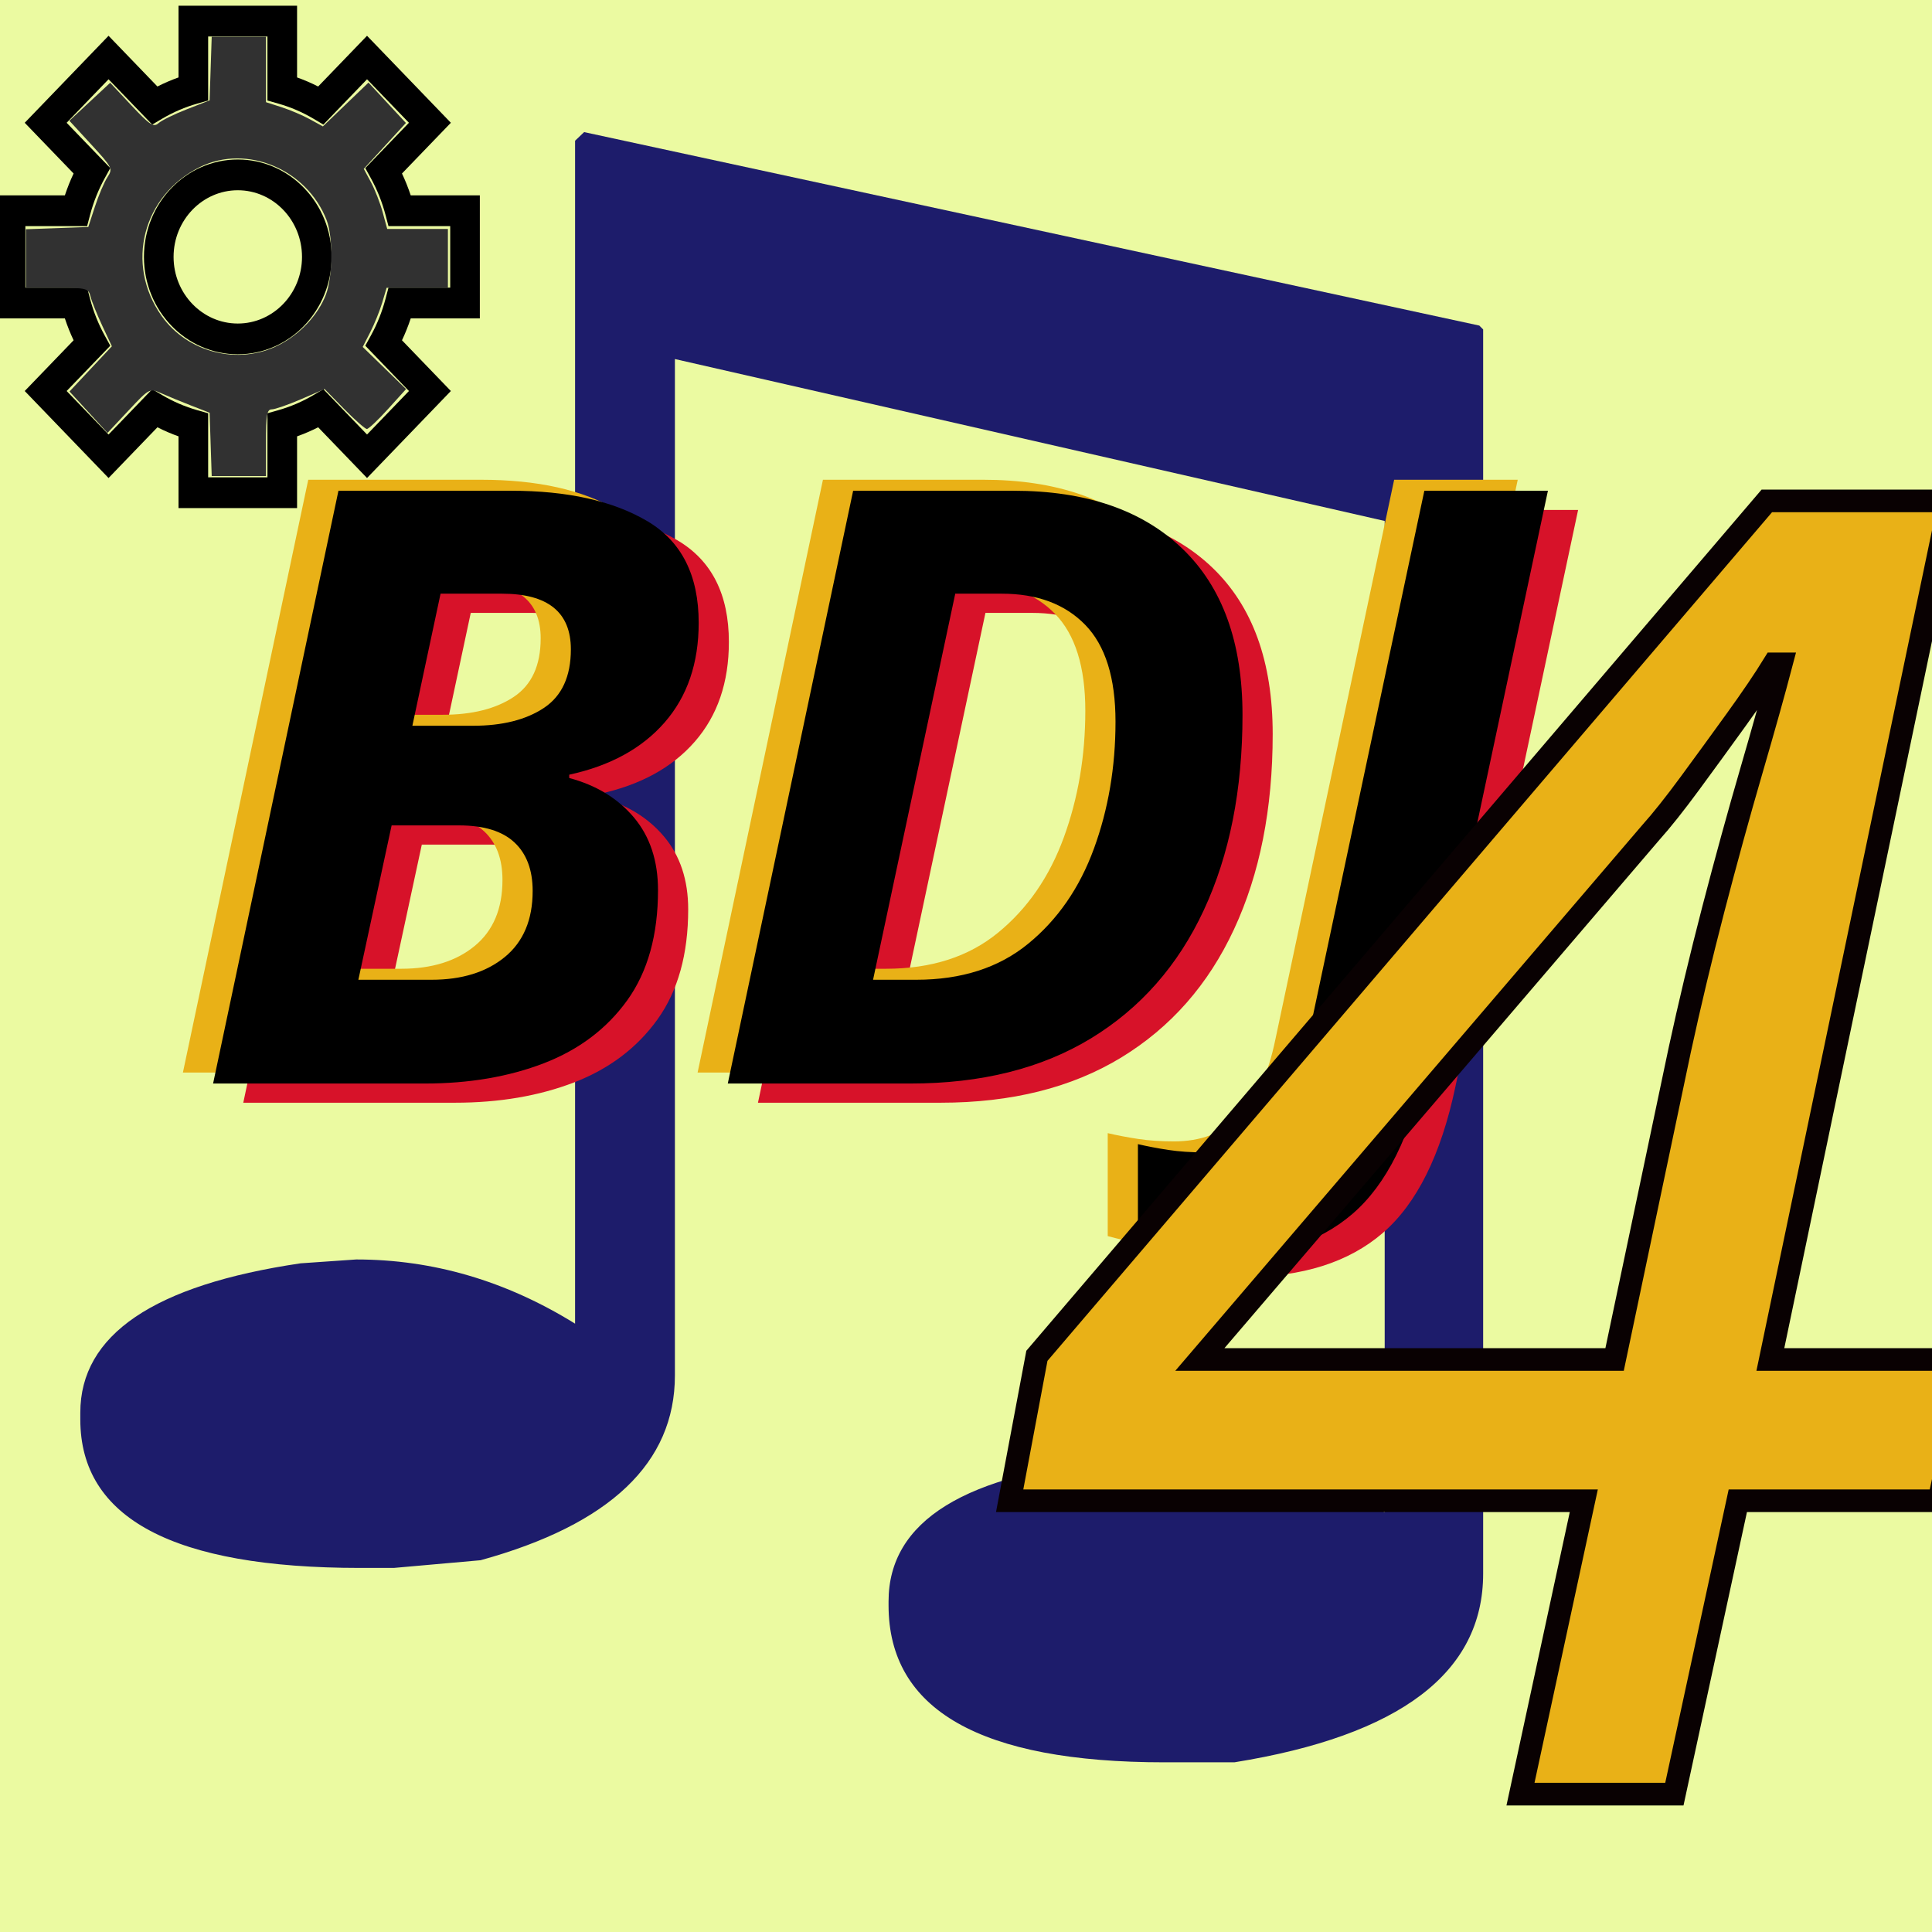
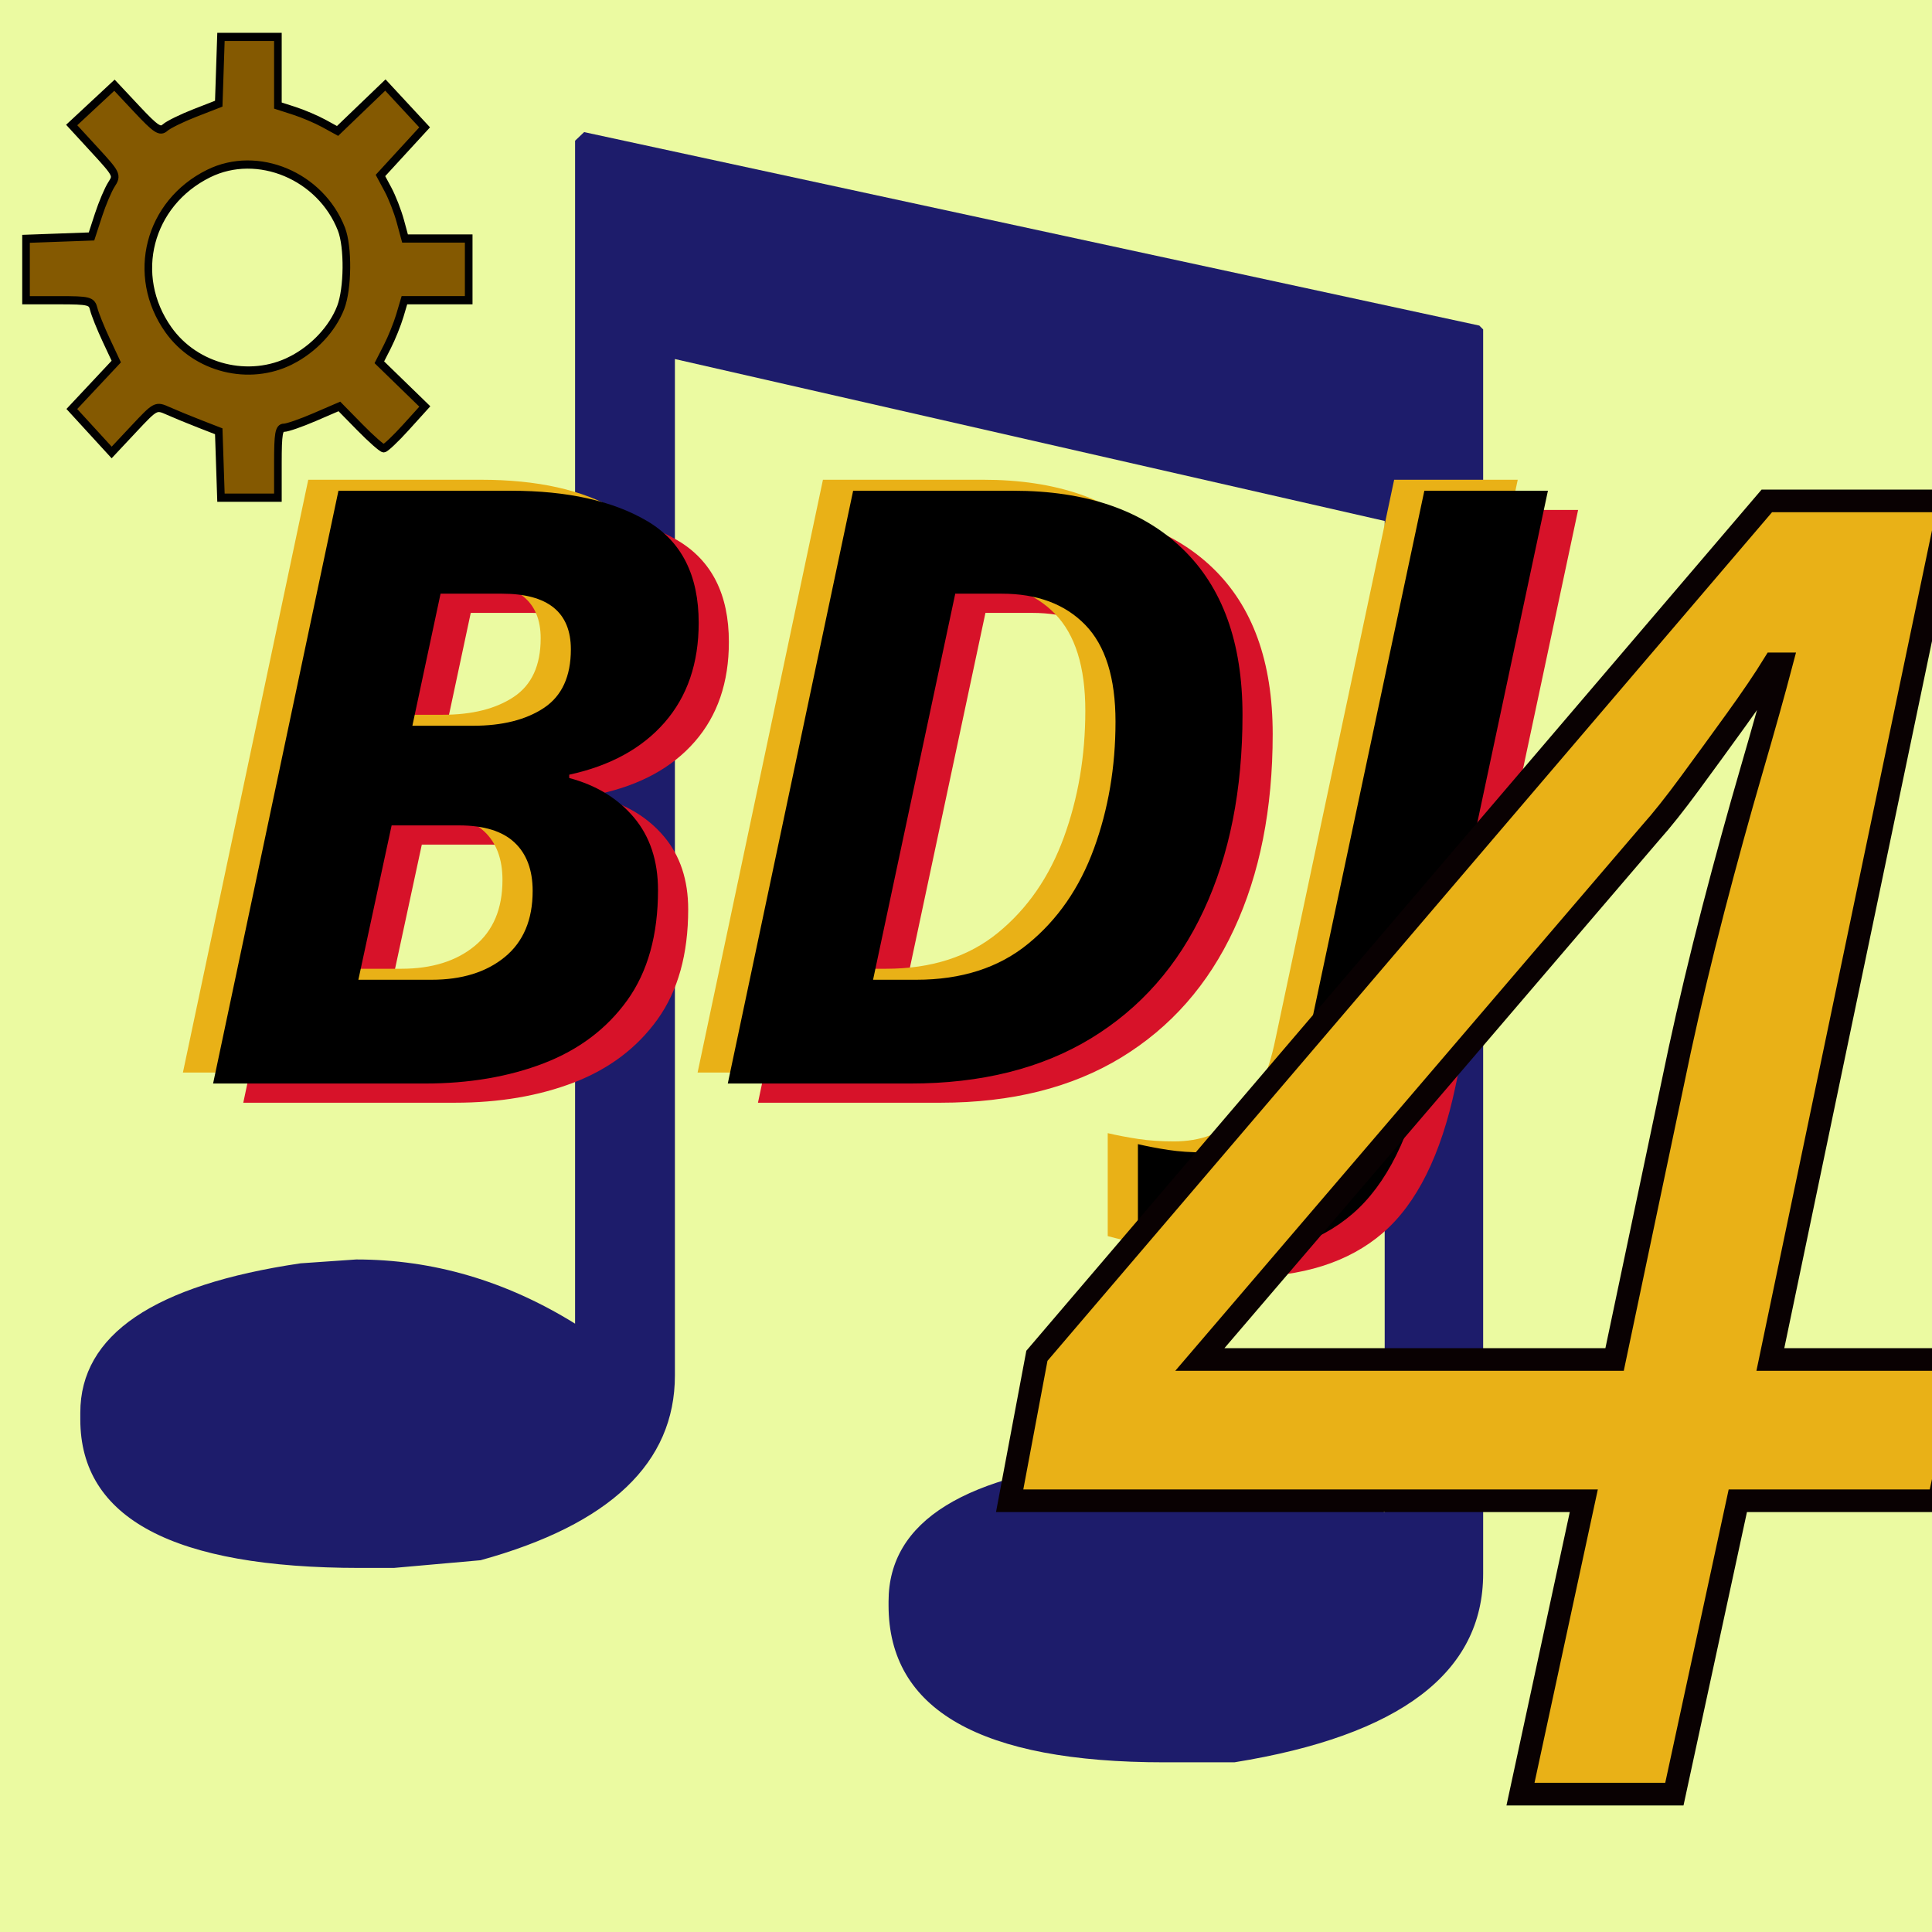
<svg xmlns="http://www.w3.org/2000/svg" width="256" height="256" id="svg4756" version="1.1" viewBox="0 0 256 256">
  <defs id="defs4758" />
  <g id="layer5" style="display:inline" transform="translate(-8.53334,-8.53334)">
    <rect style="opacity:1;fill:#e7f98b;fill-opacity:0.81;stroke:none;stroke-width:0;stroke-miterlimit:4;stroke-dasharray:none;stroke-opacity:1" id="rect4218" width="256" height="256" x="8.533" y="8.533" />
  </g>
  <g id="layer1" transform="translate(-8.53334,183.4667)" style="display:inline">
    <text xml:space="preserve" style="font-style:normal;font-variant:normal;font-weight:normal;font-stretch:normal;font-size:9.453px;line-height:0%;font-family:'Droid Serif';-inkscape-font-specification:'Droid Serif';text-align:start;letter-spacing:0px;word-spacing:0px;writing-mode:lr-tb;text-anchor:start;fill:#1d1c6b;fill-opacity:1;stroke:none;stroke-width:0.788px;stroke-linecap:butt;stroke-linejoin:miter;stroke-opacity:1" x="-39.013" y="27.359" id="text4173" transform="scale(1.162914,0.859909)">
      <tspan id="tspan4175" x="-39.013" y="27.359" style="font-style:normal;font-variant:normal;font-weight:normal;font-stretch:normal;font-size:302.285px;line-height:125%;font-family:'Droid Serif';-inkscape-font-specification:'Droid Serif';text-align:start;writing-mode:lr-tb;text-anchor:start;fill:#1d1c6b;fill-opacity:1;stroke-width:0.788px">♫</tspan>
    </text>
  </g>
  <g id="layer4" style="display:inline" transform="translate(-8.53334,-8.53334)">
    <g id="g39" transform="translate(9.734391,-6.647381)">
      <text id="text4150" y="161.295" x="28.175" style="font-style:normal;font-weight:normal;line-height:0%;font-family:sans-serif;letter-spacing:0px;word-spacing:0px;display:inline;fill:#d71229;fill-opacity:1;stroke:none;stroke-width:1px;stroke-linecap:butt;stroke-linejoin:miter;stroke-opacity:1" xml:space="preserve">
        <tspan style="font-style:italic;font-variant:normal;font-weight:bold;font-stretch:normal;font-size:110px;line-height:1.25;font-family:Kinnari;-inkscape-font-specification:'Kinnari Bold Italic';fill:#d71229;fill-opacity:1" y="161.295" x="28.175" id="tspan4152">BDJ</tspan>
      </text>
      <text id="text4150-7" y="157.295" x="20.175" style="font-style:normal;font-weight:normal;line-height:0%;font-family:sans-serif;letter-spacing:0px;word-spacing:0px;display:inline;fill:#e9b117;fill-opacity:1;stroke:none;stroke-width:1px;stroke-linecap:butt;stroke-linejoin:miter;stroke-opacity:1" xml:space="preserve">
        <tspan style="font-style:italic;font-variant:normal;font-weight:bold;font-stretch:normal;font-size:110px;line-height:1.25;font-family:Kinnari;-inkscape-font-specification:'Kinnari Bold Italic';fill:#e9b117;fill-opacity:1" y="157.295" x="20.175" id="tspan4152-5">BDJ</tspan>
      </text>
      <text id="text4150-6" y="158.755" x="24.175" style="font-style:normal;font-weight:normal;line-height:0%;font-family:sans-serif;letter-spacing:0px;word-spacing:0px;display:inline;fill:#000000;fill-opacity:1;stroke:none;stroke-width:1px;stroke-linecap:butt;stroke-linejoin:miter;stroke-opacity:1" xml:space="preserve">
        <tspan style="font-style:italic;font-variant:normal;font-weight:bold;font-stretch:normal;font-size:110px;line-height:1.25;font-family:Kinnari;-inkscape-font-specification:'Kinnari Bold Italic'" y="158.755" x="24.175" id="tspan4152-4">BDJ</tspan>
      </text>
    </g>
  </g>
  <g id="layer7">
    <text xml:space="preserve" style="font-style:normal;font-weight:normal;font-size:240px;line-height:1.25;font-family:sans-serif;letter-spacing:0px;word-spacing:0px;fill:#e9b117;fill-opacity:1;stroke:#090102;stroke-width:3;stroke-linecap:butt;stroke-miterlimit:4;stroke-dasharray:none;stroke-opacity:1" x="132.346" y="237.733" id="text67795">
      <tspan id="tspan67793" x="132.346" y="237.733" style="font-style:italic;font-variant:normal;font-weight:normal;font-stretch:normal;font-size:240px;font-family:'Chancery Uralic';-inkscape-font-specification:'Chancery Uralic Italic';fill:#e9b117;fill-opacity:1;stroke:#090102;stroke-width:3;stroke-linecap:butt;stroke-miterlimit:4;stroke-dasharray:none;stroke-opacity:1">4</tspan>
    </text>
  </g>
  <g id="layer6" style="display:none" transform="translate(-8.53334,-8.53334)">
    <text xml:space="preserve" style="font-style:normal;font-weight:normal;font-size:53.333px;line-height:0%;font-family:sans-serif;letter-spacing:0px;word-spacing:0px;fill:#e9b117;fill-opacity:1;stroke:#000000;stroke-width:2;stroke-linecap:butt;stroke-linejoin:miter;stroke-miterlimit:4;stroke-dasharray:none;stroke-opacity:1" x="24.436" y="56.727" id="text4153" transform="scale(1.045264,0.9566965)">
      <tspan id="tspan4155" x="24.436" y="56.727" style="font-style:normal;font-variant:normal;font-weight:bold;font-stretch:normal;font-size:53.333px;line-height:1.25;font-family:Roboto;-inkscape-font-specification:'Roboto Bold';stroke:#000000;stroke-width:2;stroke-miterlimit:4;stroke-dasharray:none;stroke-opacity:1">INSTALL</tspan>
    </text>
  </g>
  <g id="g75574" style="display:none" transform="translate(-8.53334,-8.53334)">
    <text xml:space="preserve" style="font-style:normal;font-weight:normal;font-size:48px;line-height:0%;font-family:sans-serif;letter-spacing:0px;word-spacing:0px;fill:#e9b117;fill-opacity:1;stroke:#000000;stroke-width:2;stroke-linecap:butt;stroke-linejoin:miter;stroke-miterlimit:4;stroke-dasharray:none;stroke-opacity:1" x="17.547" y="56.727" id="text75572" transform="scale(1.045264,0.9566965)">
      <tspan id="tspan75570" x="17.547" y="56.727" style="font-style:normal;font-variant:normal;font-weight:bold;font-stretch:normal;font-size:48px;line-height:1.25;font-family:Roboto;-inkscape-font-specification:'Roboto Bold';stroke:#000000;stroke-width:2;stroke-miterlimit:4;stroke-dasharray:none;stroke-opacity:1">MARQUEE</tspan>
    </text>
  </g>
  <g id="g75580" style="display:inline" transform="translate(-8.53334,-8.53334)">
    <g id="g1392" transform="matrix(1,0,0,1.078079,-8.38499,-4.633722)">
-       <g id="XMLID_891_" transform="matrix(0.1309083,0,0,0.1260135,16.35475,12.9146)" style="fill:#000000;fill-opacity:1">
-         <g id="g8" style="fill:#000000;fill-opacity:1">
-           <g id="g6" style="fill:#000000;fill-opacity:1">
-             <path d="M 490,305 V 185 h -69.964 c -2.498,-7.291 -5.453,-14.42 -8.844,-21.34 L 460.667,114.185 375.814,29.332 326.34,78.807 C 319.421,75.417 312.289,72.462 305,69.964 V 0 H 185 v 69.964 c -7.29,2.498 -14.42,5.453 -21.34,8.843 L 114.185,29.332 29.332,114.185 78.807,163.66 c -3.391,6.92 -6.345,14.05 -8.843,21.34 H 0 v 120 h 69.964 c 2.498,7.291 5.453,14.42 8.843,21.34 l -49.475,49.475 84.853,84.853 49.475,-49.475 c 6.92,3.391 14.05,6.345 21.34,8.843 V 490 h 120 v -69.964 c 7.29,-2.498 14.42,-5.453 21.34,-8.843 l 49.475,49.475 84.853,-84.853 -49.475,-49.475 c 3.391,-6.919 6.346,-14.05 8.844,-21.34 z m -71.759,70.815 -42.427,42.426 -44.187,-44.186 -9.944,5.673 c -11.206,6.394 -23.199,11.364 -35.646,14.772 L 275,397.523 V 460 h -60 v -62.477 l -11.039,-3.022 c -12.445,-3.408 -24.438,-8.378 -35.646,-14.772 l -9.944,-5.673 -44.186,44.186 -42.426,-42.426 44.186,-44.186 -5.673,-9.944 C 103.878,310.48 98.908,298.487 95.5,286.04 L 92.478,275 H 30 V 215 H 92.478 L 95.5,203.961 c 3.408,-12.445 8.377,-24.438 14.771,-35.645 l 5.674,-9.944 -44.187,-44.187 42.426,-42.426 44.187,44.187 9.944,-5.674 c 11.207,-6.394 23.2,-11.364 35.645,-14.771 L 215,92.478 V 30 h 60 v 62.478 l 11.039,3.022 c 12.446,3.408 24.438,8.378 35.645,14.771 l 9.944,5.674 44.187,-44.187 42.427,42.426 -44.187,44.187 5.674,9.944 c 6.393,11.205 11.363,23.198 14.772,35.646 L 397.523,215 H 460 v 60 h -62.477 l -3.022,11.038 c -3.409,12.447 -8.38,24.44 -14.772,35.646 l -5.674,9.944 z" id="path2" style="fill:#000000;fill-opacity:1" />
-             <path d="m 245,150 c -52.383,0 -95,42.617 -95,95 0,52.383 42.617,95 95,95 52.383,0 95,-42.617 95,-95 0,-52.383 -42.617,-95 -95,-95 z m 0,160 c -35.841,0 -65,-29.159 -65,-65 0,-35.841 29.159,-65 65,-65 35.841,0 65,29.159 65,65 0,35.841 -29.159,65 -65,65 z" id="path4" style="fill:#000000;fill-opacity:1" />
-           </g>
-         </g>
-       </g>
-       <path style="opacity:0.996;fill:#303030;fill-opacity:1;stroke-width:0.964;stroke-linecap:round;stroke-opacity:0" d="m 36.298,58.301 -0.14,-3.892 -2.411,-0.87 c -1.326,-0.478 -3.116,-1.161 -3.977,-1.517 -1.558,-0.644 -1.583,-0.632 -4.354,2.111 l -2.788,2.758 -2.516,-2.547 -2.516,-2.547 2.807,-2.778 2.807,-2.778 -1.281,-2.54 C 21.226,42.303 20.525,40.686 20.374,40.105 20.117,39.124 19.811,39.051 15.955,39.051 h -4.143 v -3.597 -3.597 l 4.136,-0.139 4.136,-0.139 0.881,-2.506 c 0.485,-1.379 1.227,-3 1.649,-3.603 0.744,-1.062 0.677,-1.188 -2.133,-4.023 l -2.901,-2.927 2.702,-2.333 2.702,-2.333 2.825,2.796 c 2.417,2.392 2.934,2.706 3.577,2.171 0.414,-0.343 2.107,-1.114 3.762,-1.713 l 3.01,-1.088 0.14,-3.912 0.14,-3.912 h 3.596 3.596 v 4.022 4.022 l 2.049,0.612 c 1.127,0.337 2.823,1.006 3.769,1.488 l 1.72,0.875 3.021,-2.691 3.021,-2.691 2.48,2.48 2.48,2.48 -2.791,2.82 -2.791,2.82 0.952,1.644 c 0.524,0.904 1.222,2.566 1.552,3.693 l 0.6,2.049 h 4.022 4.022 v 3.616 3.616 h -4.061 -4.061 l -0.578,1.808 c -0.318,0.994 -1.031,2.631 -1.584,3.636 l -1.006,1.828 2.872,2.59 2.872,2.59 -2.392,2.452 c -1.316,1.349 -2.576,2.452 -2.801,2.452 -0.225,0 -1.576,-1.105 -3.004,-2.455 l -2.595,-2.455 -3.123,1.249 c -1.718,0.687 -3.465,1.249 -3.884,1.249 -0.634,0 -0.761,0.685 -0.761,4.098 v 4.098 h -3.596 -3.596 z m 9.02,-12.205 c 2.837,-1.343 5.2,-3.685 6.243,-6.186 0.92,-2.207 0.972,-7.103 0.097,-9.191 -2.619,-6.249 -10.591,-9.344 -16.774,-6.514 -7.592,3.476 -9.947,11.936 -5.093,18.3 3.462,4.539 10.222,6.102 15.526,3.59 z" id="path1141" transform="translate(8.53334,8.53334)" />
+       <path style="opacity:0.996;fill:#845800;fill-opacity:1;stroke:#000000;stroke-width:1.01;stroke-linecap:round;stroke-miterlimit:4;stroke-dasharray:none;stroke-opacity:1" d="m 46.051,69.304 -0.147,-4.082 -2.528,-0.912 c -1.391,-0.502 -3.268,-1.218 -4.171,-1.591 -1.634,-0.675 -1.66,-0.663 -4.567,2.214 l -2.924,2.893 -2.639,-2.672 -2.639,-2.672 2.944,-2.914 2.944,-2.914 -1.344,-2.664 c -0.739,-1.465 -1.474,-3.162 -1.633,-3.77 -0.269,-1.029 -0.59,-1.106 -4.635,-1.106 h -4.345 v -3.773 -3.773 l 4.338,-0.146 4.338,-0.146 0.924,-2.629 c 0.508,-1.446 1.287,-3.146 1.73,-3.779 0.78,-1.114 0.71,-1.246 -2.237,-4.22 l -3.043,-3.07 2.834,-2.446 2.834,-2.446 2.963,2.932 c 2.535,2.508 3.077,2.838 3.752,2.277 0.434,-0.36 2.209,-1.168 3.946,-1.796 l 3.157,-1.141 0.147,-4.103 0.147,-4.103 h 3.772 3.772 v 4.218 4.218 l 2.149,0.642 c 1.182,0.353 2.961,1.055 3.953,1.56 l 1.804,0.918 3.168,-2.822 3.168,-2.822 2.601,2.601 2.601,2.601 -2.927,2.958 -2.927,2.958 0.999,1.724 c 0.549,0.948 1.282,2.691 1.628,3.873 l 0.629,2.149 h 4.218 4.218 v 3.792 3.792 h -4.259 -4.259 l -0.606,1.896 c -0.334,1.043 -1.081,2.759 -1.661,3.814 l -1.055,1.918 3.013,2.716 3.013,2.716 -2.509,2.572 c -1.38,1.414 -2.702,2.572 -2.938,2.572 -0.236,0 -1.653,-1.158 -3.151,-2.574 l -2.722,-2.574 -3.275,1.31 c -1.801,0.721 -3.635,1.31 -4.074,1.31 -0.665,0 -0.799,0.719 -0.799,4.298 v 4.298 H 49.969 46.197 Z m 9.46,-12.801 c 2.975,-1.409 5.454,-3.864 6.548,-6.488 0.965,-2.314 1.02,-7.45 0.102,-9.64 -2.746,-6.554 -11.108,-9.801 -17.593,-6.832 -7.963,3.645 -10.432,12.519 -5.342,19.193 3.631,4.76 10.721,6.4 16.284,3.766 z" id="path1141" />
    </g>
  </g>
  <g id="g40506" style="display:none" transform="translate(-8.53334,-8.53334)">
    <text xml:space="preserve" style="font-style:normal;font-weight:normal;font-size:53.333px;line-height:0%;font-family:sans-serif;letter-spacing:0px;word-spacing:0px;fill:#e9b117;fill-opacity:1;stroke:#000000;stroke-width:2;stroke-linecap:butt;stroke-linejoin:miter;stroke-miterlimit:4;stroke-dasharray:none;stroke-opacity:1" x="18.043" y="56.727" id="text40504" transform="scale(1.045264,0.9566965)">
      <tspan id="tspan40502" x="18.043" y="56.727" style="font-style:normal;font-variant:normal;font-weight:bold;font-stretch:normal;font-size:53.333px;line-height:1.25;font-family:Roboto;-inkscape-font-specification:'Roboto Bold';stroke:#000000;stroke-width:2;stroke-miterlimit:4;stroke-dasharray:none;stroke-opacity:1">MANAGE</tspan>
    </text>
  </g>
</svg>
